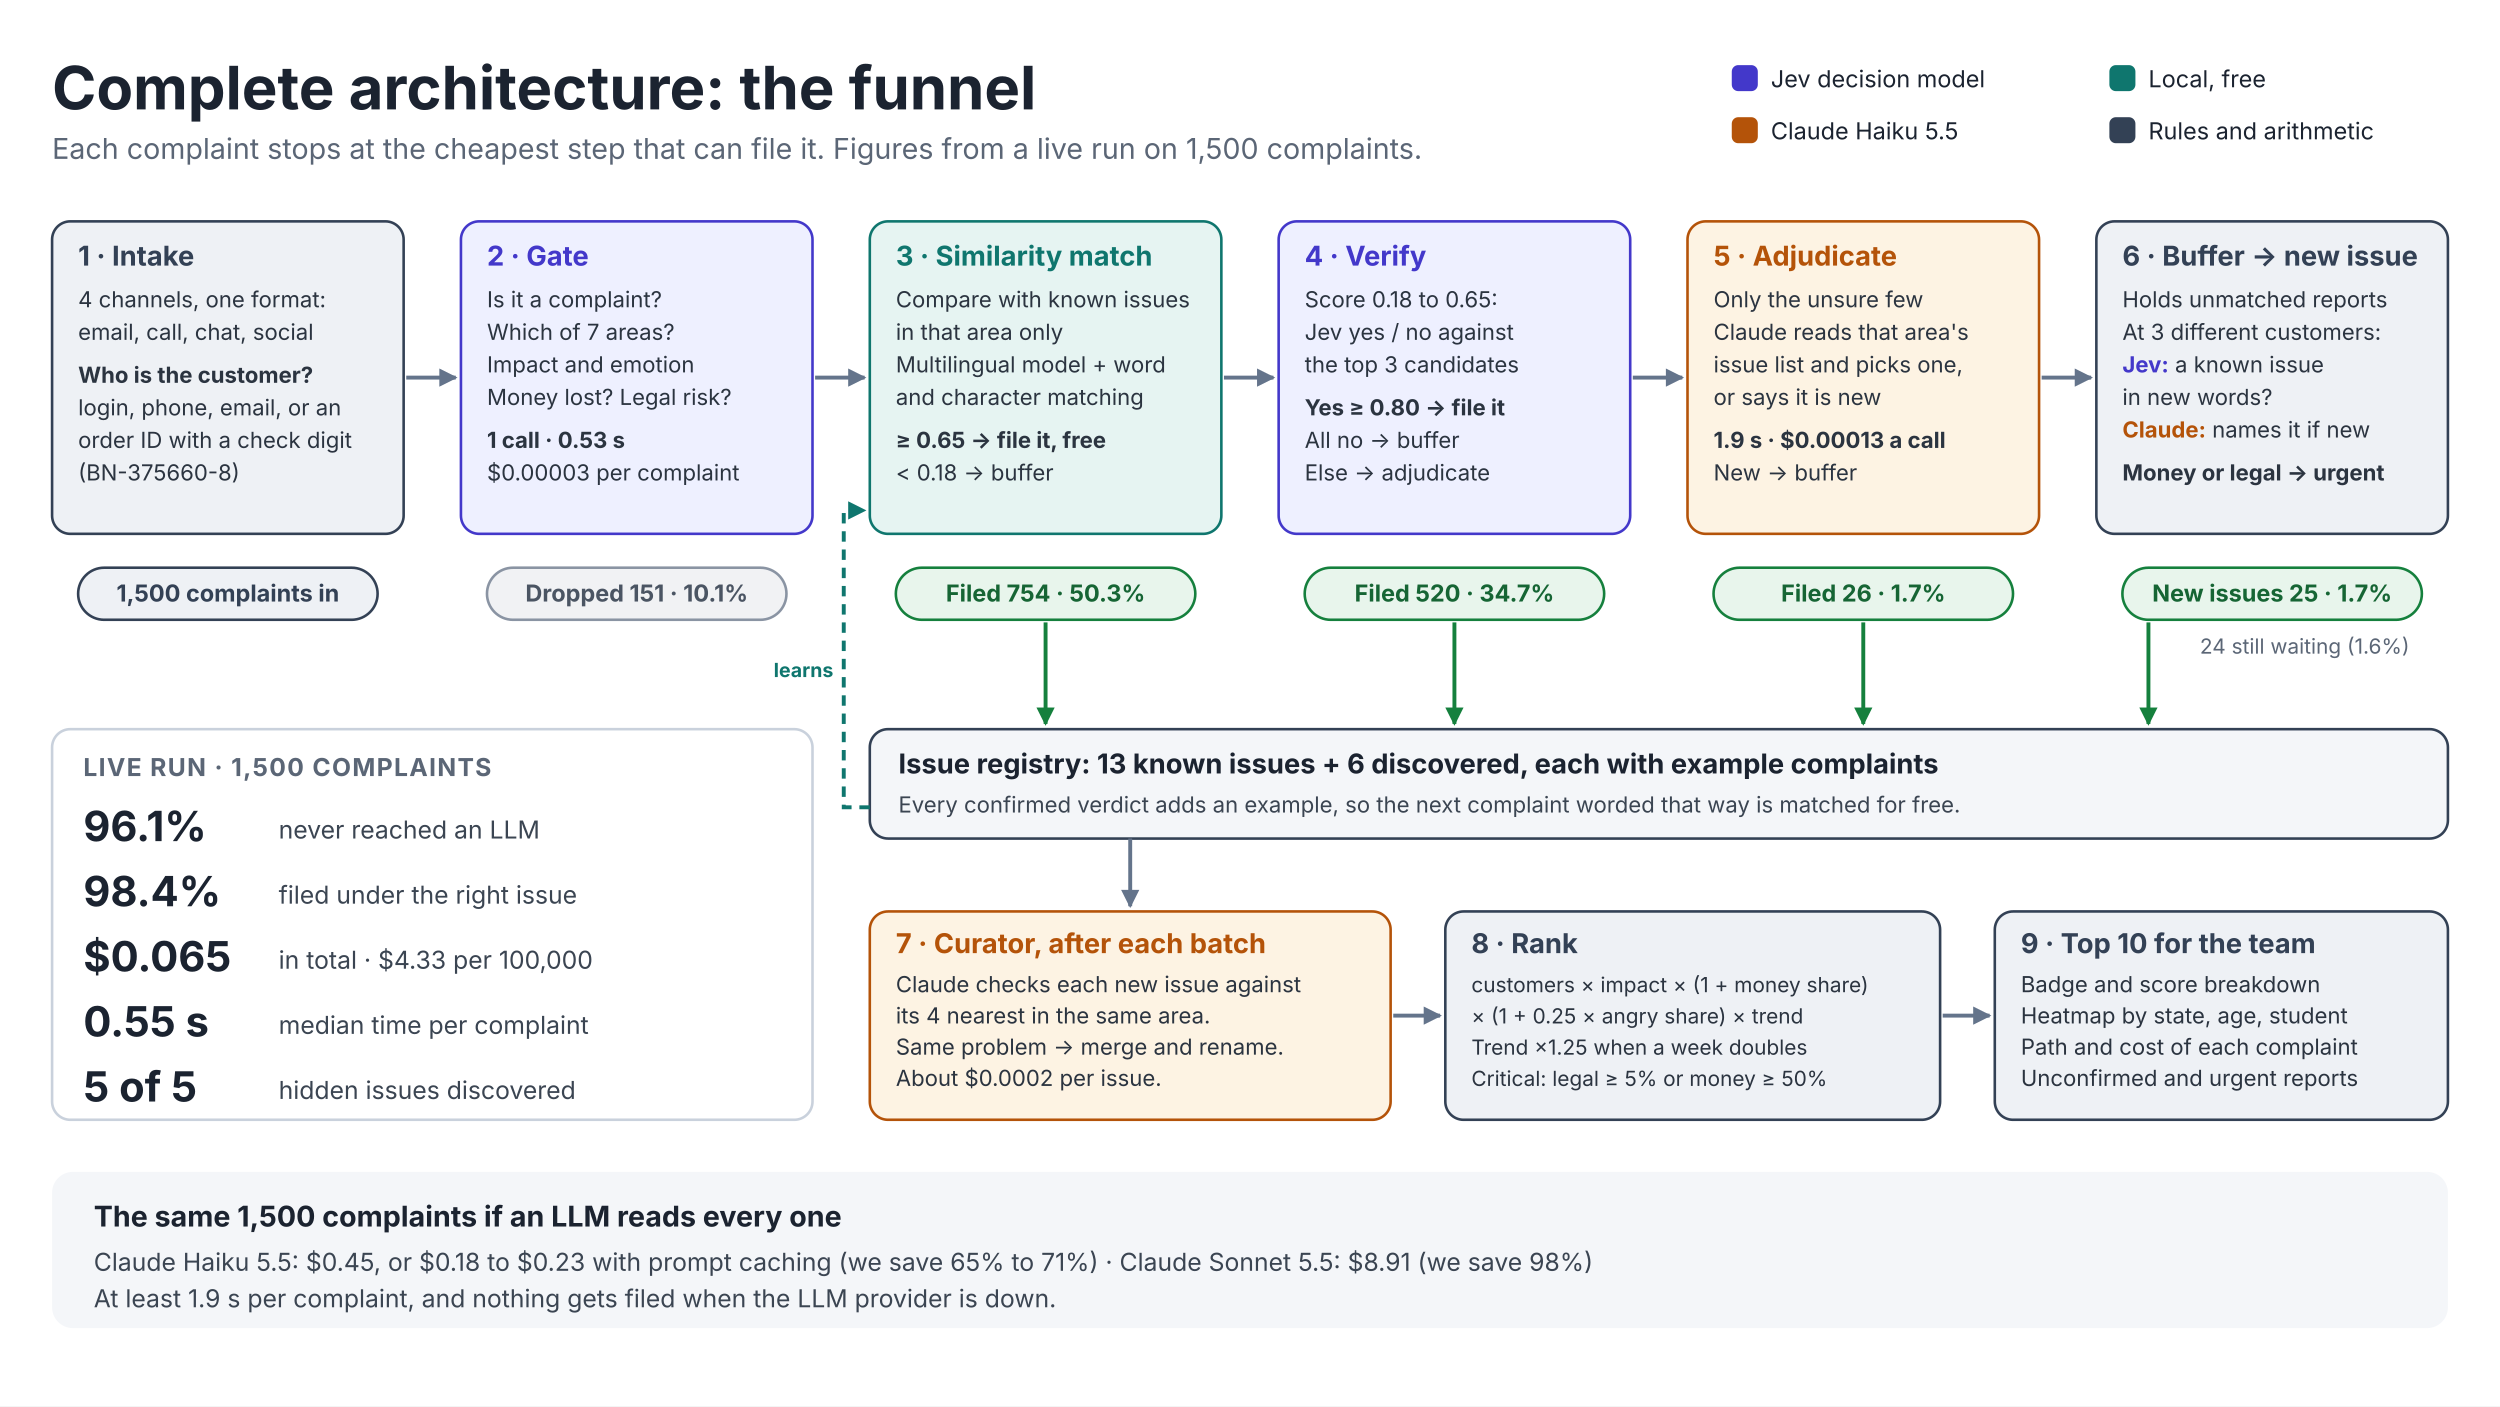
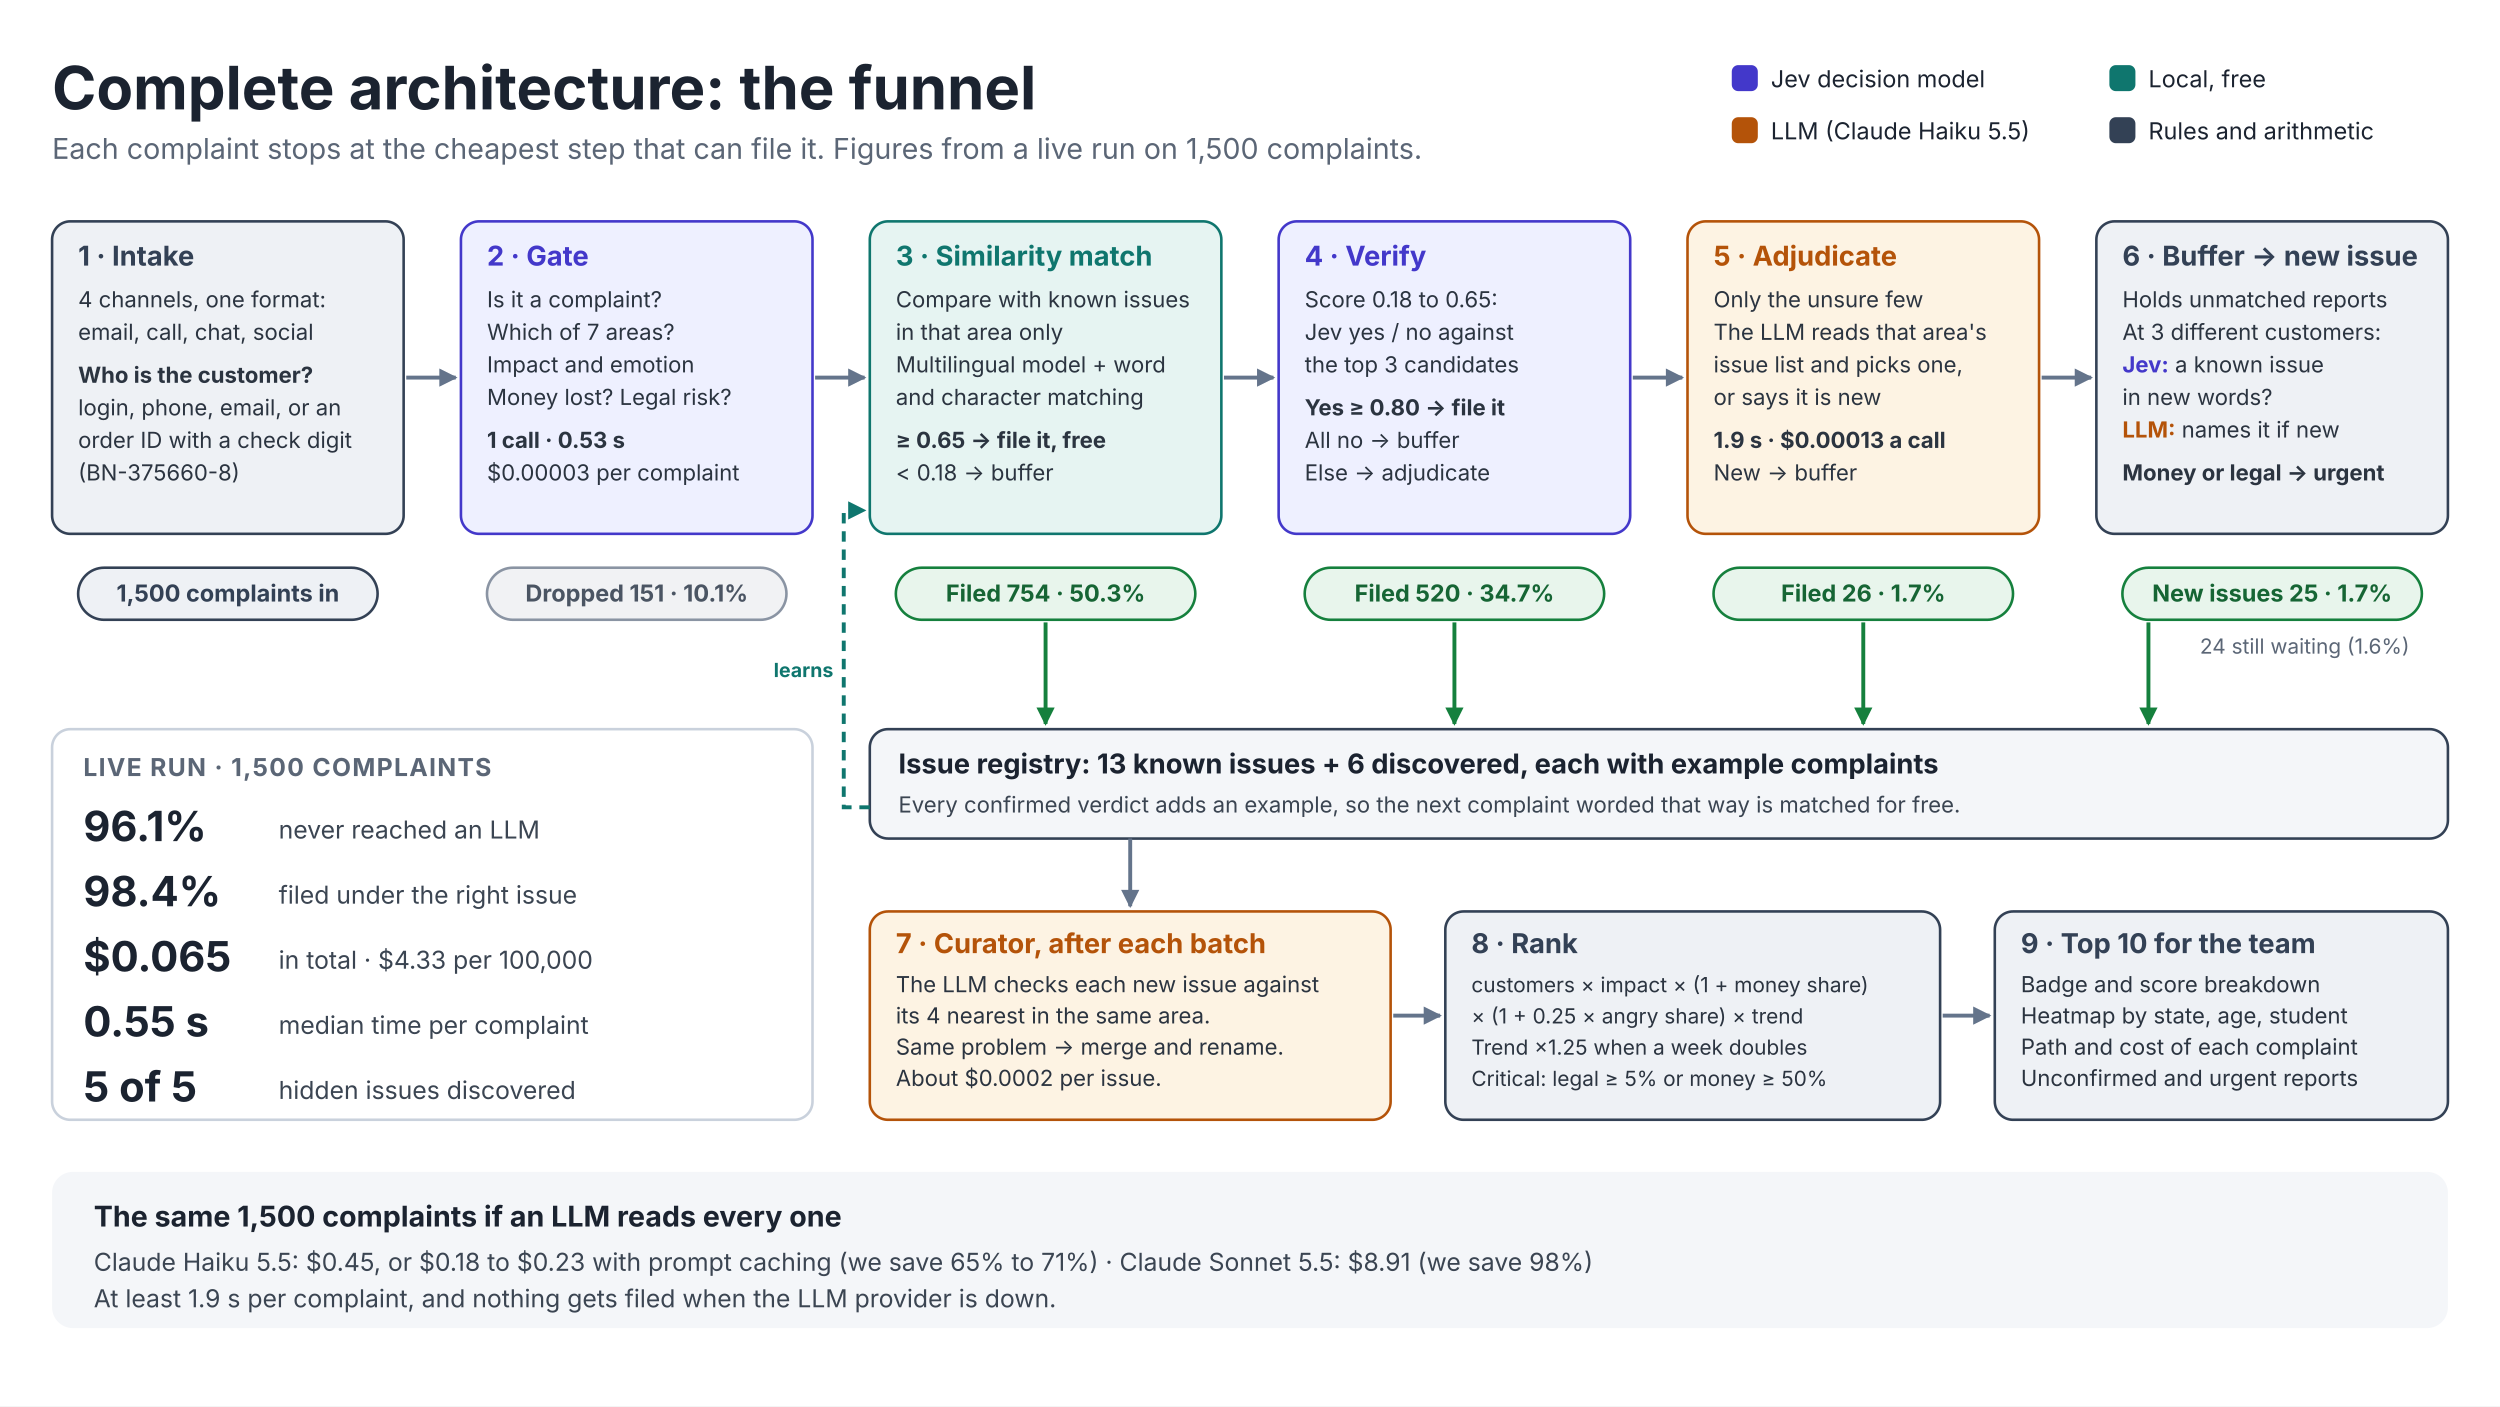
<svg xmlns="http://www.w3.org/2000/svg" width="1920" height="1080" viewBox="0 0 1920 1080" font-family="Segoe UI, Inter, Arial, sans-serif">
  <defs>
    <marker id="ah" viewBox="0 0 10 10" refX="9" refY="5" markerUnits="userSpaceOnUse" markerWidth="14" markerHeight="14" orient="auto">
      <path d="M0,0 L10,5 L0,10 z" fill="#64748B" />
    </marker>
    <marker id="ag" viewBox="0 0 10 10" refX="9" refY="5" markerUnits="userSpaceOnUse" markerWidth="14" markerHeight="14" orient="auto">
      <path d="M0,0 L10,5 L0,10 z" fill="#15803D" />
    </marker>
    <marker id="at" viewBox="0 0 10 10" refX="9" refY="5" markerUnits="userSpaceOnUse" markerWidth="14" markerHeight="14" orient="auto">
      <path d="M0,0 L10,5 L0,10 z" fill="#0F766E" />
    </marker>
  </defs>
  <rect width="1920" height="1080" fill="#FFFFFF" />
  <text x="40" y="84" font-size="46" font-weight="700" fill="#1B2330">Complete architecture: the funnel</text>
  <text x="40" y="122" font-size="22" fill="#5B6676">Each complaint stops at the cheapest step that can file it. Figures from a live run on 1,500 complaints.</text>
  <g font-size="18" fill="#1B2330">
    <rect x="1330" y="50" width="20" height="20" rx="5" fill="#4338CA" />
    <text x="1360" y="67">Jev decision model</text>
    <rect x="1620" y="50" width="20" height="20" rx="5" fill="#0F766E" />
    <text x="1650" y="67">Local, free</text>
    <rect x="1330" y="90" width="20" height="20" rx="5" fill="#B45309" />
-     <text x="1360" y="107">Claude Haiku 5.5</text>
+     <text x="1360" y="107">LLM (Claude Haiku 5.5)</text>
    <rect x="1620" y="90" width="20" height="20" rx="5" fill="#334155" />
    <text x="1650" y="107">Rules and arithmetic</text>
  </g>
  <g font-size="17" fill="#2B3440">
    <rect x="40" y="170" width="270" height="240" rx="14" fill="#EEF1F5" stroke="#334155" stroke-width="2" />
    <text x="60" y="204" font-size="21" font-weight="700" fill="#334155">1 · Intake</text>
    <text x="60" y="236">4 channels, one format:</text>
    <text x="60" y="261">email, call, chat, social</text>
    <text x="60" y="294" font-weight="700">Who is the customer?</text>
    <text x="60" y="319">login, phone, email, or an</text>
    <text x="60" y="344">order ID with a check digit</text>
    <text x="60" y="369">(BN-375660-8)</text>
    <rect x="354" y="170" width="270" height="240" rx="14" fill="#EEF0FF" stroke="#4338CA" stroke-width="2" />
    <text x="374" y="204" font-size="21" font-weight="700" fill="#4338CA">2 · Gate</text>
    <text x="374" y="236">Is it a complaint?</text>
    <text x="374" y="261">Which of 7 areas?</text>
    <text x="374" y="286">Impact and emotion</text>
    <text x="374" y="311">Money lost? Legal risk?</text>
    <text x="374" y="344" font-weight="700">1 call · 0.53 s</text>
    <text x="374" y="369">$0.00003 per complaint</text>
    <rect x="668" y="170" width="270" height="240" rx="14" fill="#E6F4F2" stroke="#0F766E" stroke-width="2" />
    <text x="688" y="204" font-size="21" font-weight="700" fill="#0F766E">3 · Similarity match</text>
    <text x="688" y="236">Compare with known issues</text>
    <text x="688" y="261">in that area only</text>
    <text x="688" y="286">Multilingual model + word</text>
    <text x="688" y="311">and character matching</text>
    <text x="688" y="344" font-weight="700">≥ 0.65 → file it, free</text>
    <text x="688" y="369">&lt; 0.18 → buffer</text>
    <rect x="982" y="170" width="270" height="240" rx="14" fill="#EEF0FF" stroke="#4338CA" stroke-width="2" />
    <text x="1002" y="204" font-size="21" font-weight="700" fill="#4338CA">4 · Verify</text>
    <text x="1002" y="236">Score 0.18 to 0.65:</text>
    <text x="1002" y="261">Jev yes / no against</text>
    <text x="1002" y="286">the top 3 candidates</text>
    <text x="1002" y="319" font-weight="700">Yes ≥ 0.80 → file it</text>
    <text x="1002" y="344">All no → buffer</text>
    <text x="1002" y="369">Else → adjudicate</text>
    <rect x="1296" y="170" width="270" height="240" rx="14" fill="#FDF3E3" stroke="#B45309" stroke-width="2" />
    <text x="1316" y="204" font-size="21" font-weight="700" fill="#B45309">5 · Adjudicate</text>
    <text x="1316" y="236">Only the unsure few</text>
-     <text x="1316" y="261">Claude reads that area's</text>
+     <text x="1316" y="261">The LLM reads that area's</text>
    <text x="1316" y="286">issue list and picks one,</text>
    <text x="1316" y="311">or says it is new</text>
    <text x="1316" y="344" font-weight="700">1.9 s · $0.00013 a call</text>
    <text x="1316" y="369">New → buffer</text>
    <rect x="1610" y="170" width="270" height="240" rx="14" fill="#EEF1F5" stroke="#334155" stroke-width="2" />
    <text x="1630" y="204" font-size="21" font-weight="700" fill="#334155">6 · Buffer → new issue</text>
    <text x="1630" y="236">Holds unmatched reports</text>
    <text x="1630" y="261">At 3 different customers:</text>
    <text x="1630" y="286">
      <tspan fill="#4338CA" font-weight="700">Jev:</tspan> a known issue</text>
    <text x="1630" y="311">in new words?</text>
    <text x="1630" y="336">
-       <tspan fill="#B45309" font-weight="700">Claude:</tspan> names it if new</text>
+       <tspan fill="#B45309" font-weight="700">LLM:</tspan> names it if new</text>
    <text x="1630" y="369" font-weight="700">Money or legal → urgent</text>
  </g>
  <g stroke="#64748B" stroke-width="3" marker-end="url(#ah)">
    <line x1="312" y1="290" x2="350" y2="290" />
    <line x1="626" y1="290" x2="664" y2="290" />
    <line x1="940" y1="290" x2="978" y2="290" />
    <line x1="1254" y1="290" x2="1292" y2="290" />
    <line x1="1568" y1="290" x2="1606" y2="290" />
  </g>
  <g font-size="18" font-weight="700" text-anchor="middle">
    <rect x="60" y="436" width="230" height="40" rx="20" fill="#EEF1F5" stroke="#334155" stroke-width="2" />
    <text x="175" y="462" fill="#334155">1,500 complaints in</text>
    <rect x="374" y="436" width="230" height="40" rx="20" fill="#F1F2F4" stroke="#8A94A3" stroke-width="2" />
    <text x="489" y="462" fill="#4B5563">Dropped 151 · 10.1%</text>
    <rect x="688" y="436" width="230" height="40" rx="20" fill="#E8F5EC" stroke="#15803D" stroke-width="2" />
    <text x="803" y="462" fill="#166534">Filed 754 · 50.3%</text>
    <rect x="1002" y="436" width="230" height="40" rx="20" fill="#E8F5EC" stroke="#15803D" stroke-width="2" />
    <text x="1117" y="462" fill="#166534">Filed 520 · 34.7%</text>
    <rect x="1316" y="436" width="230" height="40" rx="20" fill="#E8F5EC" stroke="#15803D" stroke-width="2" />
    <text x="1431" y="462" fill="#166534">Filed 26 · 1.7%</text>
    <rect x="1630" y="436" width="230" height="40" rx="20" fill="#E8F5EC" stroke="#15803D" stroke-width="2" />
    <text x="1745" y="462" fill="#166534">New issues 25 · 1.7%</text>
  </g>
  <text x="1770" y="502" font-size="16" fill="#5B6676" text-anchor="middle">24 still waiting (1.6%)</text>
  <g stroke="#15803D" stroke-width="3" marker-end="url(#ag)">
    <line x1="803" y1="478" x2="803" y2="556" />
    <line x1="1117" y1="478" x2="1117" y2="556" />
    <line x1="1431" y1="478" x2="1431" y2="556" />
    <line x1="1650" y1="478" x2="1650" y2="556" />
  </g>
  <rect x="668" y="560" width="1212" height="84" rx="14" fill="#F4F6F9" stroke="#334155" stroke-width="2" />
  <text x="690" y="594" font-size="21" font-weight="700" fill="#1B2330">Issue registry: 13 known issues + 6 discovered, each with example complaints</text>
  <text x="690" y="624" font-size="17" fill="#3B4552">Every confirmed verdict adds an example, so the next complaint worded that way is matched for free.</text>
  <path d="M668 620 H648 V392 H664" fill="none" stroke="#0F766E" stroke-width="3" stroke-dasharray="8 6" marker-end="url(#at)" />
  <text x="640" y="520" font-size="15" font-weight="700" fill="#0F766E" text-anchor="end">learns</text>
  <line x1="868" y1="644" x2="868" y2="696" stroke="#64748B" stroke-width="3" marker-end="url(#ah)" />
  <g font-size="17" fill="#2B3440">
    <rect x="668" y="700" width="400" height="160" rx="14" fill="#FDF3E3" stroke="#B45309" stroke-width="2" />
    <text x="688" y="732" font-size="21" font-weight="700" fill="#B45309">7 · Curator, after each batch</text>
-     <text x="688" y="762">Claude checks each new issue against</text>
+     <text x="688" y="762">The LLM checks each new issue against</text>
    <text x="688" y="786">its 4 nearest in the same area.</text>
    <text x="688" y="810">Same problem → merge and rename.</text>
    <text x="688" y="834">About $0.0002 per issue.</text>
    <rect x="1110" y="700" width="380" height="160" rx="14" fill="#EEF1F5" stroke="#334155" stroke-width="2" />
    <text x="1130" y="732" font-size="21" font-weight="700" fill="#334155">8 · Rank</text>
    <text x="1130" y="762" font-size="16">customers × impact × (1 + money share)</text>
    <text x="1130" y="786" font-size="16">× (1 + 0.25 × angry share) × trend</text>
    <text x="1130" y="810" font-size="16">Trend ×1.25 when a week doubles</text>
    <text x="1130" y="834" font-size="16">Critical: legal ≥ 5% or money ≥ 50%</text>
    <rect x="1532" y="700" width="348" height="160" rx="14" fill="#EEF1F5" stroke="#334155" stroke-width="2" />
    <text x="1552" y="732" font-size="21" font-weight="700" fill="#334155">9 · Top 10 for the team</text>
    <text x="1552" y="762">Badge and score breakdown</text>
    <text x="1552" y="786">Heatmap by state, age, student</text>
    <text x="1552" y="810">Path and cost of each complaint</text>
    <text x="1552" y="834">Unconfirmed and urgent reports</text>
  </g>
  <g stroke="#64748B" stroke-width="3" marker-end="url(#ah)">
    <line x1="1070" y1="780" x2="1106" y2="780" />
    <line x1="1492" y1="780" x2="1528" y2="780" />
  </g>
  <rect x="40" y="560" width="584" height="300" rx="14" fill="#FFFFFF" stroke="#C9D1DC" stroke-width="2" />
  <text x="64" y="596" font-size="19" font-weight="700" fill="#5B6676" letter-spacing="1">LIVE RUN · 1,500 COMPLAINTS</text>
  <g fill="#1B2330">
    <text x="64" y="646" font-size="32" font-weight="700">96.1%</text>
    <text x="214" y="644" font-size="19" fill="#3B4552">never reached an LLM</text>
    <text x="64" y="696" font-size="32" font-weight="700">98.4%</text>
    <text x="214" y="694" font-size="19" fill="#3B4552">filed under the right issue</text>
    <text x="64" y="746" font-size="32" font-weight="700">$0.065</text>
    <text x="214" y="744" font-size="19" fill="#3B4552">in total · $4.33 per 100,000</text>
    <text x="64" y="796" font-size="32" font-weight="700">0.55 s</text>
    <text x="214" y="794" font-size="19" fill="#3B4552">median time per complaint</text>
    <text x="64" y="846" font-size="32" font-weight="700">5 of 5</text>
    <text x="214" y="844" font-size="19" fill="#3B4552">hidden issues discovered</text>
  </g>
  <rect x="40" y="900" width="1840" height="120" rx="16" fill="#F4F6F9" />
  <text x="72" y="942" font-size="22" font-weight="700" fill="#1B2330">The same 1,500 complaints if an LLM reads every one</text>
  <text x="72" y="976" font-size="19" fill="#3B4552">Claude Haiku 5.5: $0.45, or $0.18 to $0.23 with prompt caching (we save 65% to 71%)   ·   Claude Sonnet 5.5: $8.91 (we save 98%)</text>
  <text x="72" y="1004" font-size="19" fill="#3B4552">At least 1.9 s per complaint, and nothing gets filed when the LLM provider is down.</text>
</svg>
